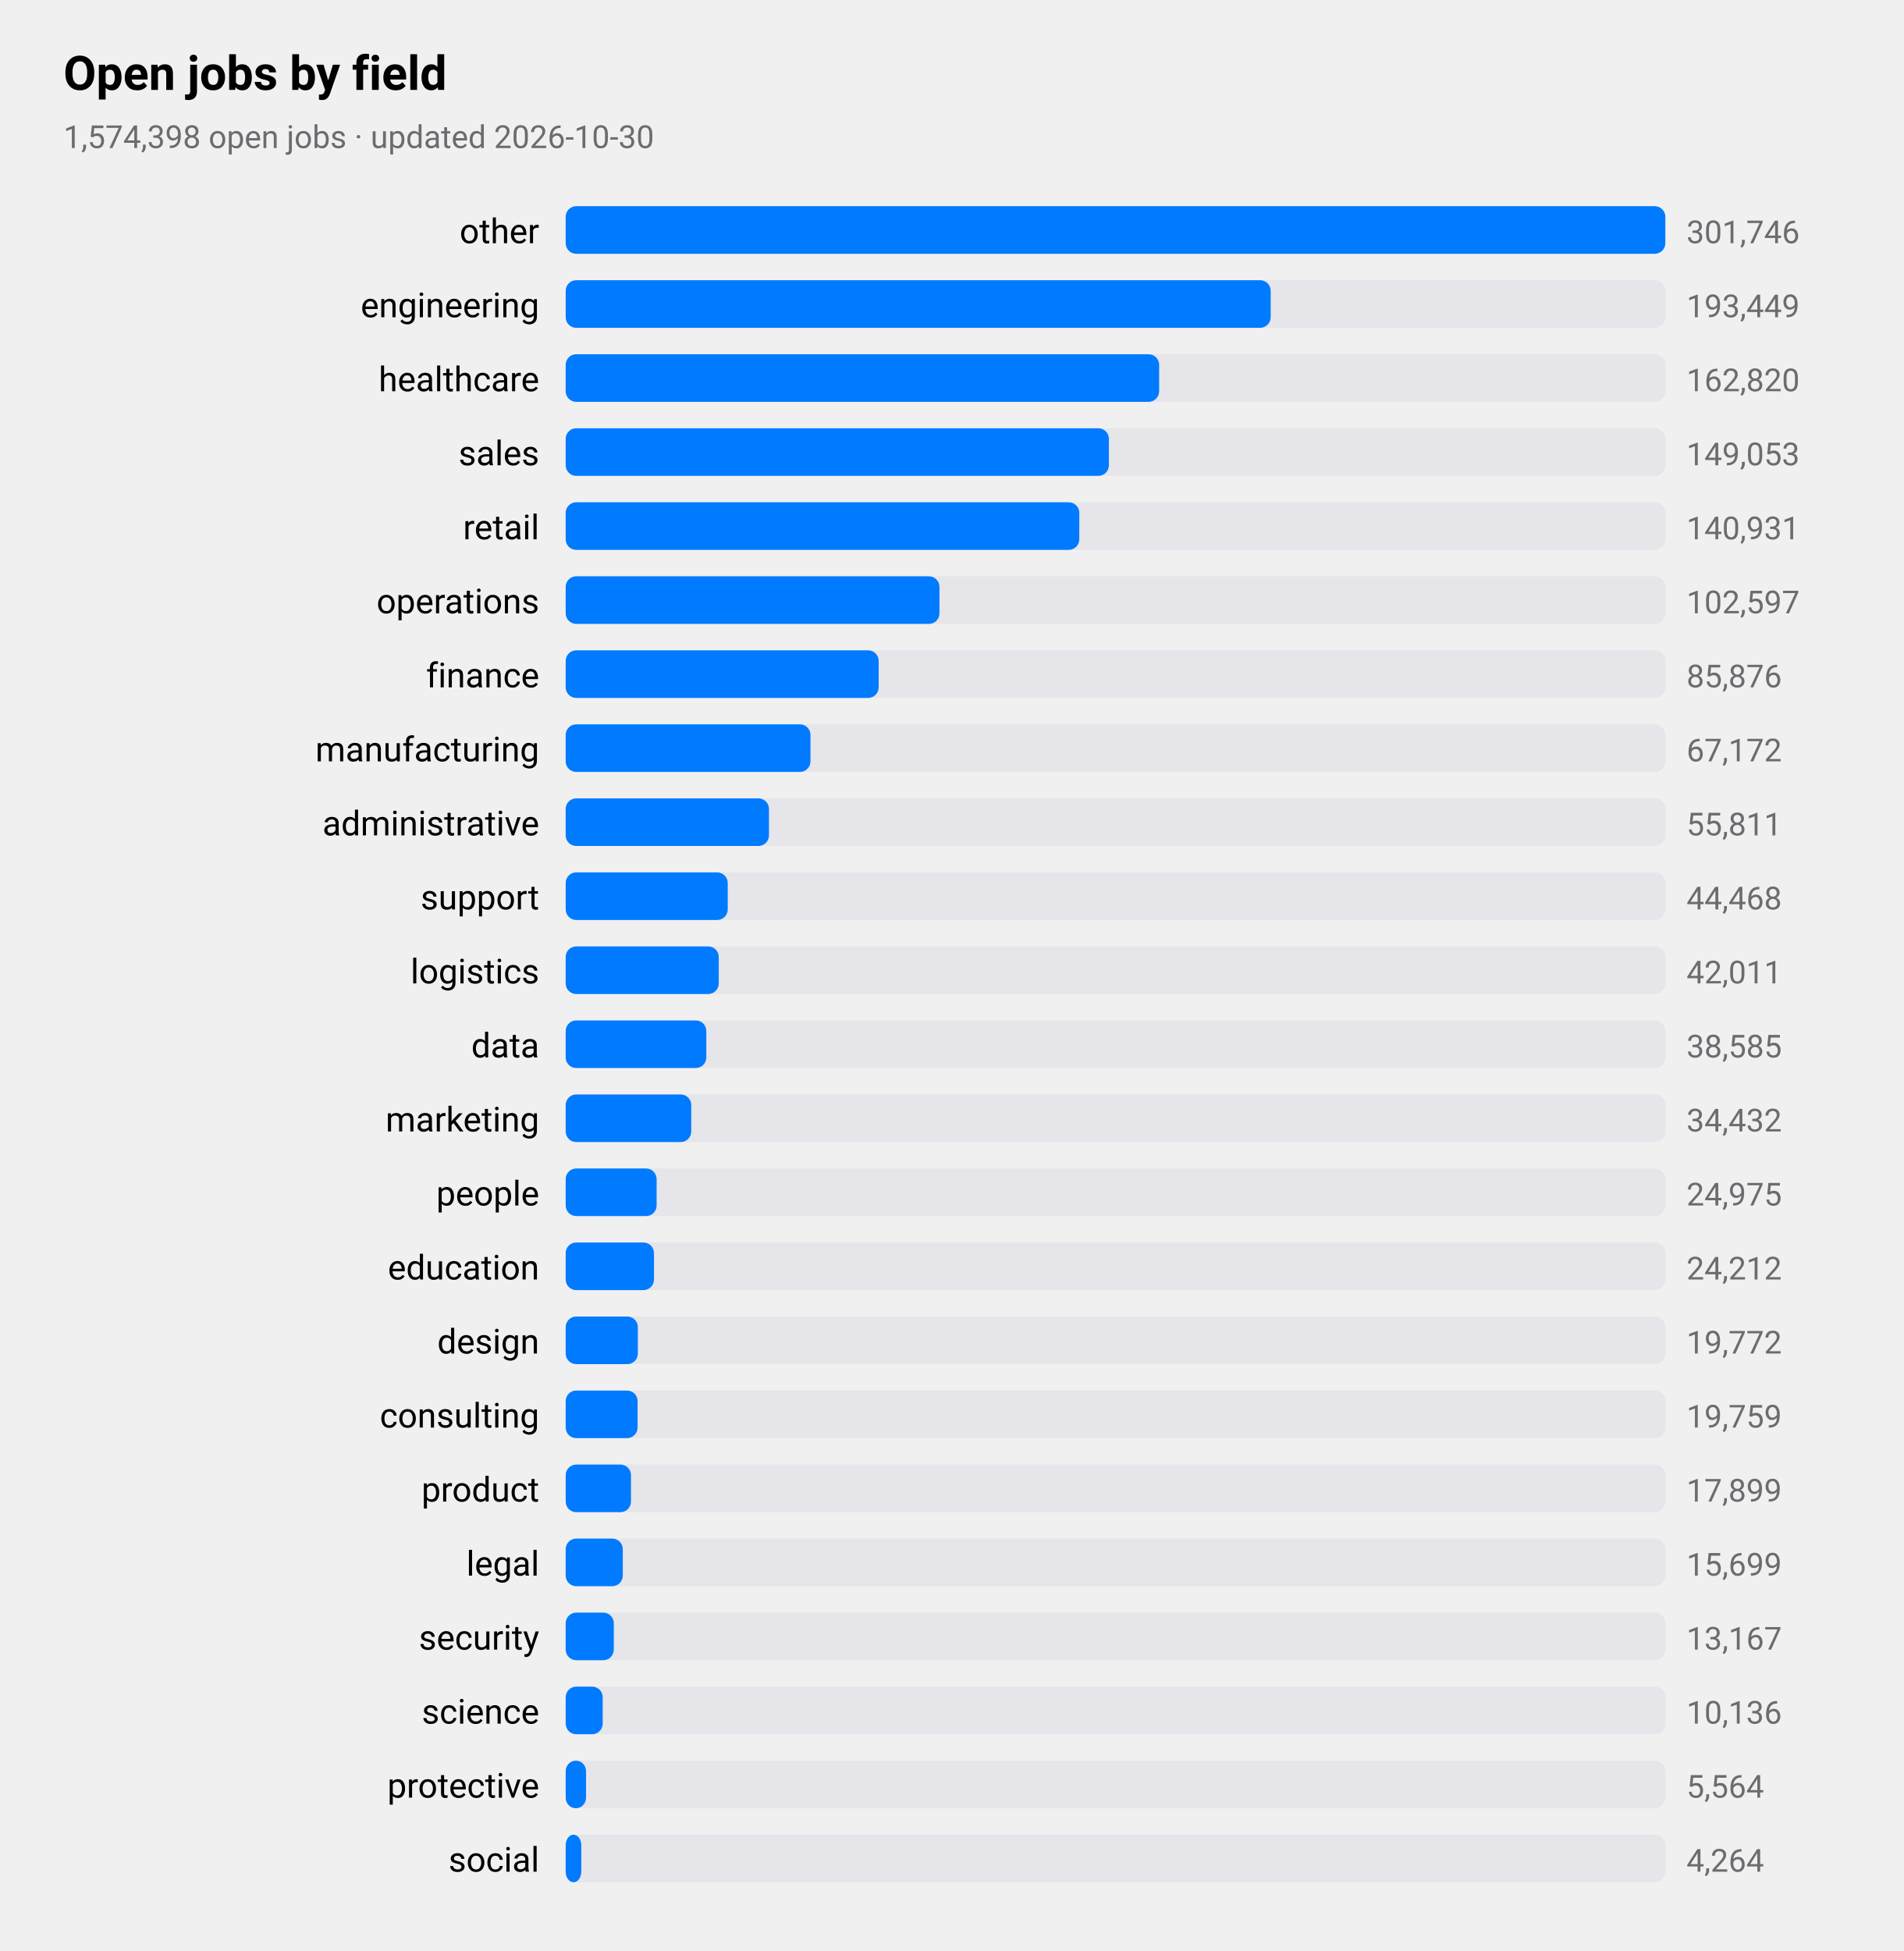
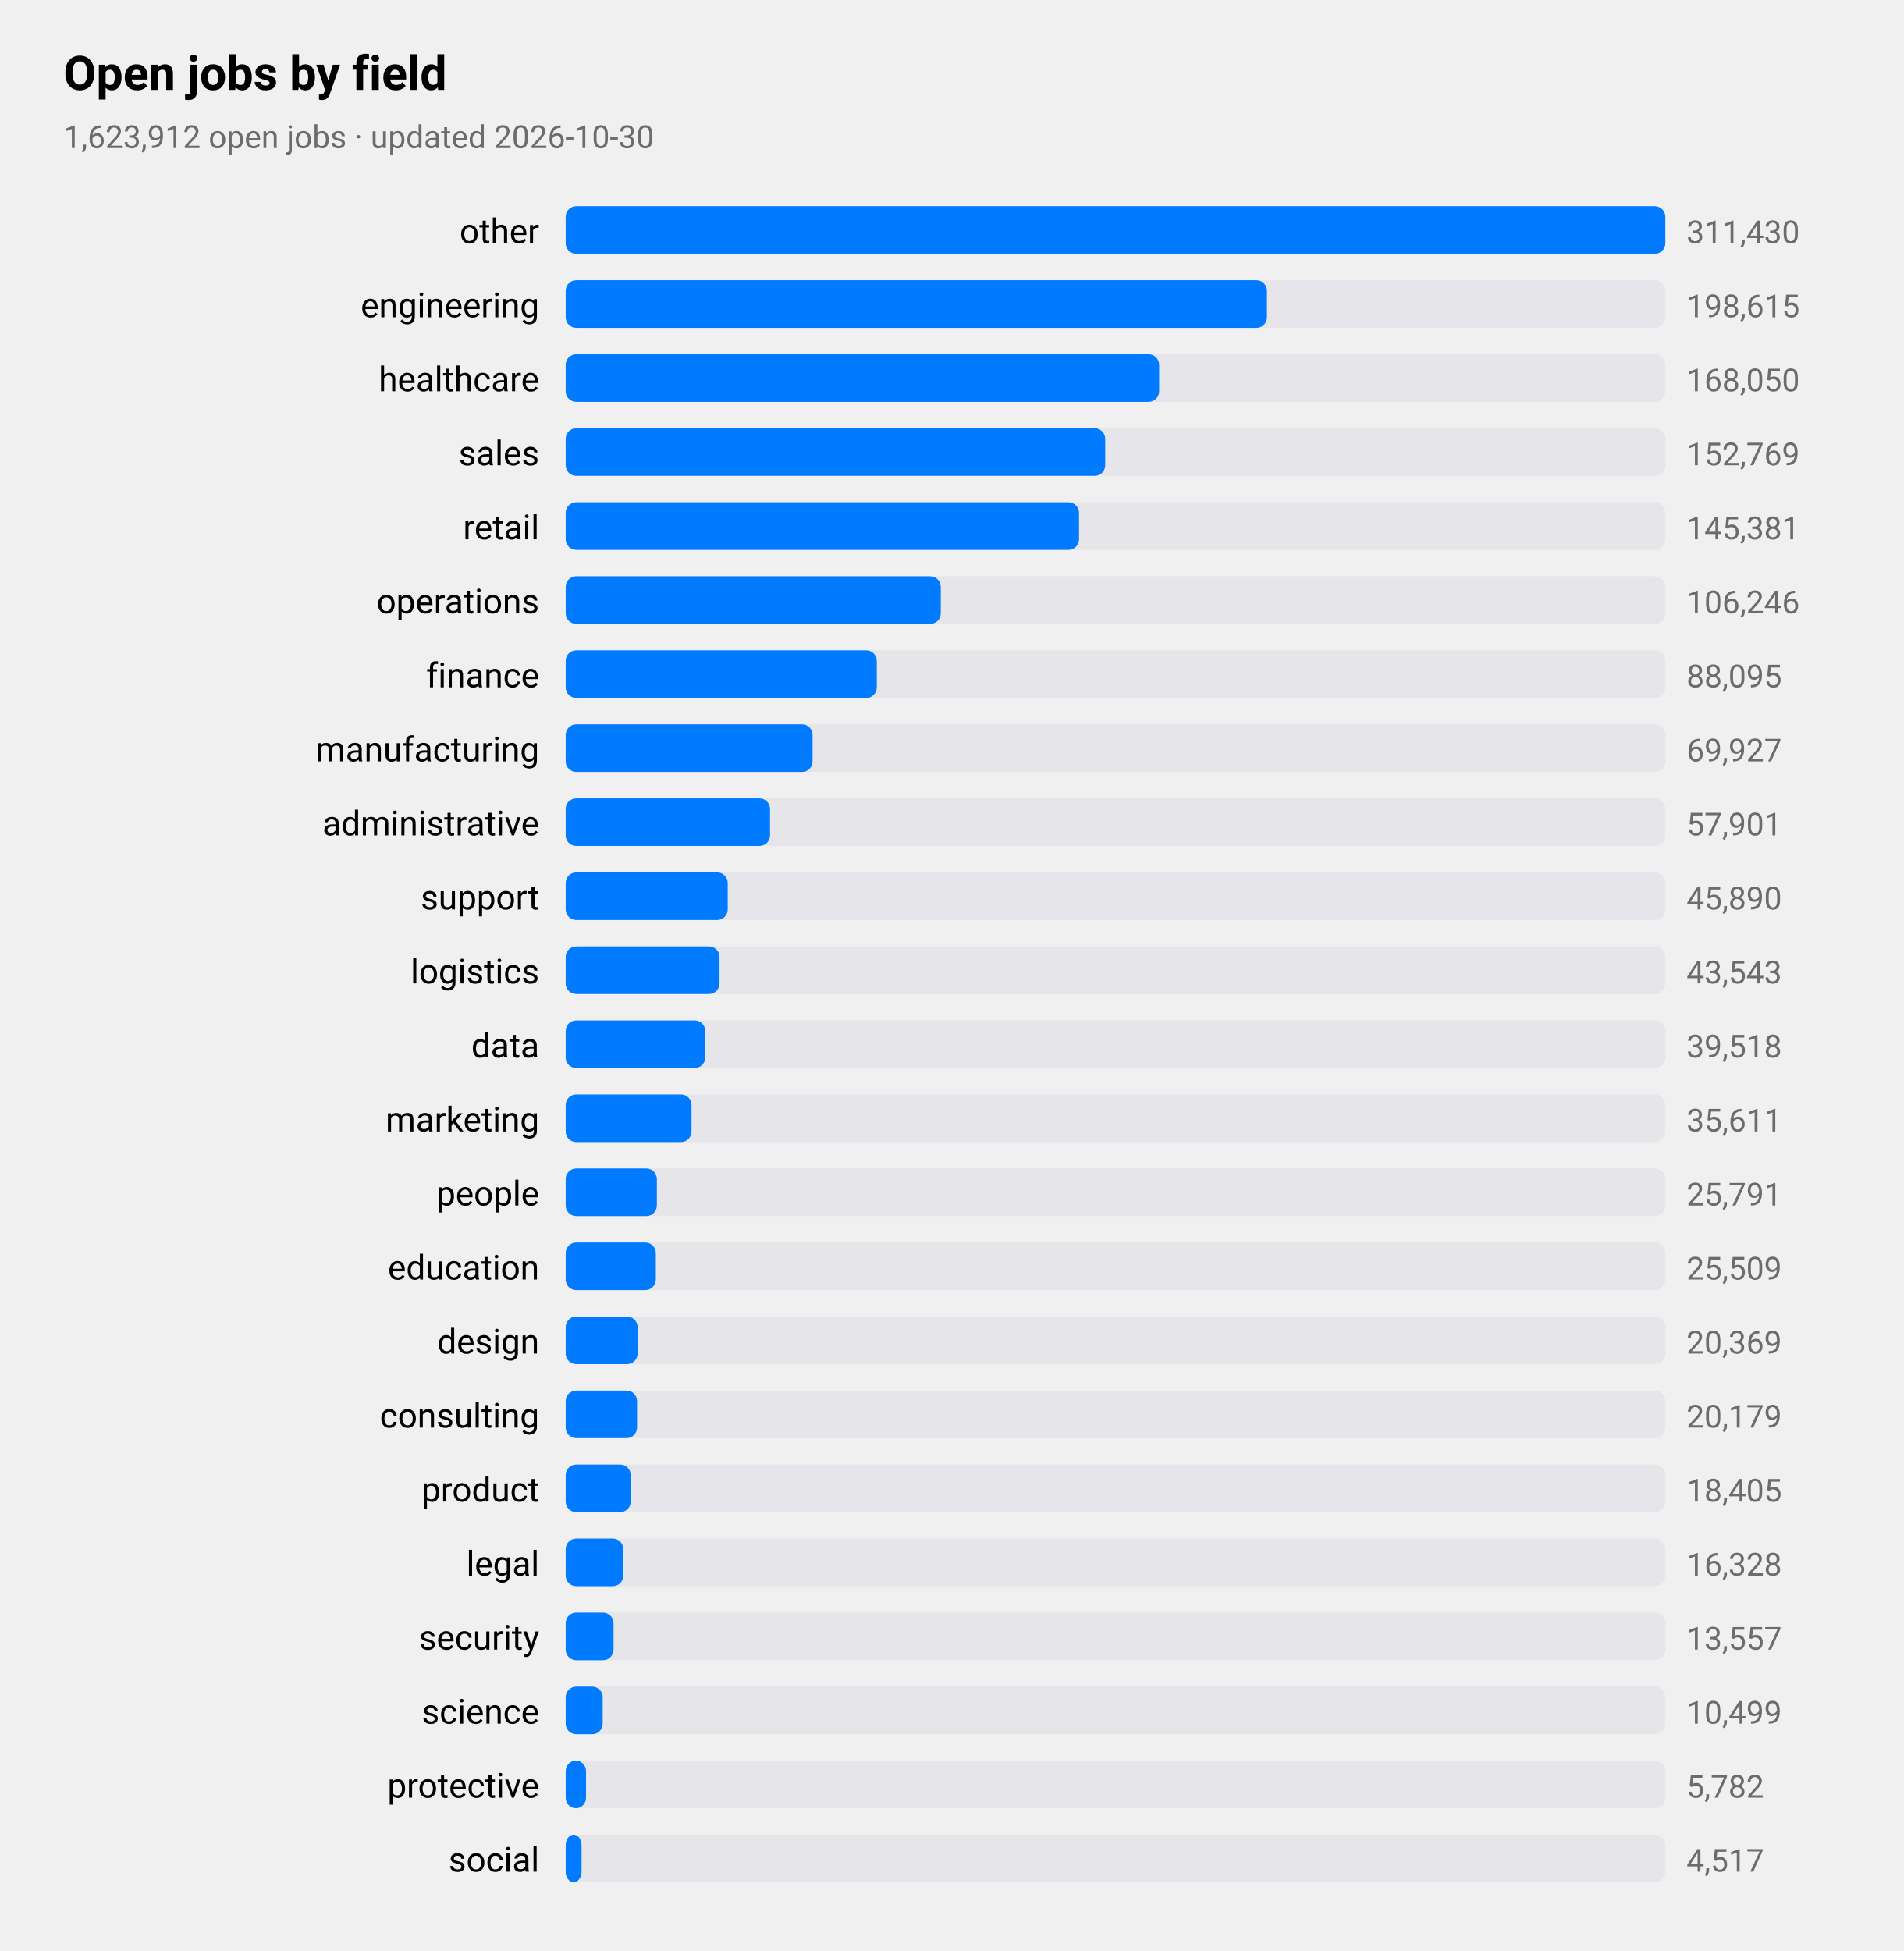
<svg xmlns="http://www.w3.org/2000/svg" viewBox="0 0 720 738" width="720" height="738" role="img" aria-label="Open jobs by field">
  <style>
text{font-family:-apple-system,BlinkMacSystemFont,"SF Pro Text","Helvetica Neue","Segoe UI",Roboto,sans-serif;fill:#000}
.sub,.val,.axis{fill:#6c6c70}.bar{fill:#007aff}.track{fill:#e5e5ea}.grid{stroke:#d1d1d6}
.l1{fill:none;stroke:#007aff;stroke-width:2.5}.d1{fill:#007aff}.l2{fill:none;stroke:#ff9500;stroke-width:2.5}.d2{fill:#ff9500}
.l3{fill:none;stroke:#34c759;stroke-width:2.5}.d3{fill:#34c759}.l4{fill:none;stroke:#af52de;stroke-width:2.5}.d4{fill:#af52de}
.l5{fill:none;stroke:#ff3b30;stroke-width:2.5}.d5{fill:#ff3b30}.l6{fill:none;stroke:#00b8d4;stroke-width:2.5}.d6{fill:#00b8d4}
@media(prefers-color-scheme:dark){text{fill:#fff}.sub,.val,.axis{fill:#98989d}.bar{fill:#0a84ff}.track{fill:#2c2c2e}.grid{stroke:#38383a}
.l1{stroke:#0a84ff}.d1{fill:#0a84ff}.l2{stroke:#ff9f0a}.d2{fill:#ff9f0a}
.l3{stroke:#30d158}.d3{fill:#30d158}.l4{stroke:#bf5af2}.d4{fill:#bf5af2}.l5{stroke:#ff453a}.d5{fill:#ff453a}.l6{stroke:#40cbe0}.d6{fill:#40cbe0}}
</style>
  <text x="24" y="34" font-size="18" font-weight="600">Open jobs by field</text>
-   <text class="sub" x="24" y="56" font-size="12">1,574,398 open jobs · updated 2026-10-30</text>
+   <text class="sub" x="24" y="56" font-size="12">1,623,912 open jobs · updated 2026-10-30</text>
  <text x="204" y="92" font-size="13" text-anchor="end">other</text>
  <rect class="track" x="214" y="78" width="416" height="18" rx="4" />
  <rect class="bar" x="214" y="78" width="416.0" height="18" rx="4" />
-   <text class="val" x="638" y="92" font-size="12">301,746</text>
+   <text class="val" x="638" y="92" font-size="12">311,430</text>
  <text x="204" y="120" font-size="13" text-anchor="end">engineering</text>
  <rect class="track" x="214" y="106" width="416" height="18" rx="4" />
-   <rect class="bar" x="214" y="106" width="266.7" height="18" rx="4" />
-   <text class="val" x="638" y="120" font-size="12">193,449</text>
+   <rect class="bar" x="214" y="106" width="265.3" height="18" rx="4" />
+   <text class="val" x="638" y="120" font-size="12">198,615</text>
  <text x="204" y="148" font-size="13" text-anchor="end">healthcare</text>
  <rect class="track" x="214" y="134" width="416" height="18" rx="4" />
  <rect class="bar" x="214" y="134" width="224.5" height="18" rx="4" />
-   <text class="val" x="638" y="148" font-size="12">162,820</text>
+   <text class="val" x="638" y="148" font-size="12">168,050</text>
  <text x="204" y="176" font-size="13" text-anchor="end">sales</text>
  <rect class="track" x="214" y="162" width="416" height="18" rx="4" />
-   <rect class="bar" x="214" y="162" width="205.5" height="18" rx="4" />
-   <text class="val" x="638" y="176" font-size="12">149,053</text>
+   <rect class="bar" x="214" y="162" width="204.1" height="18" rx="4" />
+   <text class="val" x="638" y="176" font-size="12">152,769</text>
  <text x="204" y="204" font-size="13" text-anchor="end">retail</text>
  <rect class="track" x="214" y="190" width="416" height="18" rx="4" />
-   <rect class="bar" x="214" y="190" width="194.3" height="18" rx="4" />
-   <text class="val" x="638" y="204" font-size="12">140,931</text>
+   <rect class="bar" x="214" y="190" width="194.2" height="18" rx="4" />
+   <text class="val" x="638" y="204" font-size="12">145,381</text>
  <text x="204" y="232" font-size="13" text-anchor="end">operations</text>
  <rect class="track" x="214" y="218" width="416" height="18" rx="4" />
-   <rect class="bar" x="214" y="218" width="141.4" height="18" rx="4" />
-   <text class="val" x="638" y="232" font-size="12">102,597</text>
+   <rect class="bar" x="214" y="218" width="141.9" height="18" rx="4" />
+   <text class="val" x="638" y="232" font-size="12">106,246</text>
  <text x="204" y="260" font-size="13" text-anchor="end">finance</text>
  <rect class="track" x="214" y="246" width="416" height="18" rx="4" />
-   <rect class="bar" x="214" y="246" width="118.4" height="18" rx="4" />
-   <text class="val" x="638" y="260" font-size="12">85,876</text>
+   <rect class="bar" x="214" y="246" width="117.7" height="18" rx="4" />
+   <text class="val" x="638" y="260" font-size="12">88,095</text>
  <text x="204" y="288" font-size="13" text-anchor="end">manufacturing</text>
  <rect class="track" x="214" y="274" width="416" height="18" rx="4" />
-   <rect class="bar" x="214" y="274" width="92.6" height="18" rx="4" />
-   <text class="val" x="638" y="288" font-size="12">67,172</text>
+   <rect class="bar" x="214" y="274" width="93.4" height="18" rx="4" />
+   <text class="val" x="638" y="288" font-size="12">69,927</text>
  <text x="204" y="316" font-size="13" text-anchor="end">administrative</text>
  <rect class="track" x="214" y="302" width="416" height="18" rx="4" />
-   <rect class="bar" x="214" y="302" width="76.9" height="18" rx="4" />
-   <text class="val" x="638" y="316" font-size="12">55,811</text>
+   <rect class="bar" x="214" y="302" width="77.3" height="18" rx="4" />
+   <text class="val" x="638" y="316" font-size="12">57,901</text>
  <text x="204" y="344" font-size="13" text-anchor="end">support</text>
  <rect class="track" x="214" y="330" width="416" height="18" rx="4" />
  <rect class="bar" x="214" y="330" width="61.3" height="18" rx="4" />
-   <text class="val" x="638" y="344" font-size="12">44,468</text>
+   <text class="val" x="638" y="344" font-size="12">45,890</text>
  <text x="204" y="372" font-size="13" text-anchor="end">logistics</text>
  <rect class="track" x="214" y="358" width="416" height="18" rx="4" />
-   <rect class="bar" x="214" y="358" width="57.9" height="18" rx="4" />
-   <text class="val" x="638" y="372" font-size="12">42,011</text>
+   <rect class="bar" x="214" y="358" width="58.2" height="18" rx="4" />
+   <text class="val" x="638" y="372" font-size="12">43,543</text>
  <text x="204" y="400" font-size="13" text-anchor="end">data</text>
  <rect class="track" x="214" y="386" width="416" height="18" rx="4" />
-   <rect class="bar" x="214" y="386" width="53.2" height="18" rx="4" />
-   <text class="val" x="638" y="400" font-size="12">38,585</text>
+   <rect class="bar" x="214" y="386" width="52.8" height="18" rx="4" />
+   <text class="val" x="638" y="400" font-size="12">39,518</text>
  <text x="204" y="428" font-size="13" text-anchor="end">marketing</text>
  <rect class="track" x="214" y="414" width="416" height="18" rx="4" />
-   <rect class="bar" x="214" y="414" width="47.5" height="18" rx="4" />
-   <text class="val" x="638" y="428" font-size="12">34,432</text>
+   <rect class="bar" x="214" y="414" width="47.6" height="18" rx="4" />
+   <text class="val" x="638" y="428" font-size="12">35,611</text>
  <text x="204" y="456" font-size="13" text-anchor="end">people</text>
  <rect class="track" x="214" y="442" width="416" height="18" rx="4" />
-   <rect class="bar" x="214" y="442" width="34.4" height="18" rx="4" />
-   <text class="val" x="638" y="456" font-size="12">24,975</text>
+   <rect class="bar" x="214" y="442" width="34.5" height="18" rx="4" />
+   <text class="val" x="638" y="456" font-size="12">25,791</text>
  <text x="204" y="484" font-size="13" text-anchor="end">education</text>
  <rect class="track" x="214" y="470" width="416" height="18" rx="4" />
-   <rect class="bar" x="214" y="470" width="33.4" height="18" rx="4" />
-   <text class="val" x="638" y="484" font-size="12">24,212</text>
+   <rect class="bar" x="214" y="470" width="34.1" height="18" rx="4" />
+   <text class="val" x="638" y="484" font-size="12">25,509</text>
  <text x="204" y="512" font-size="13" text-anchor="end">design</text>
  <rect class="track" x="214" y="498" width="416" height="18" rx="4" />
-   <rect class="bar" x="214" y="498" width="27.3" height="18" rx="4" />
-   <text class="val" x="638" y="512" font-size="12">19,772</text>
+   <rect class="bar" x="214" y="498" width="27.2" height="18" rx="4" />
+   <text class="val" x="638" y="512" font-size="12">20,369</text>
  <text x="204" y="540" font-size="13" text-anchor="end">consulting</text>
  <rect class="track" x="214" y="526" width="416" height="18" rx="4" />
-   <rect class="bar" x="214" y="526" width="27.2" height="18" rx="4" />
-   <text class="val" x="638" y="540" font-size="12">19,759</text>
+   <rect class="bar" x="214" y="526" width="27.0" height="18" rx="4" />
+   <text class="val" x="638" y="540" font-size="12">20,179</text>
  <text x="204" y="568" font-size="13" text-anchor="end">product</text>
  <rect class="track" x="214" y="554" width="416" height="18" rx="4" />
-   <rect class="bar" x="214" y="554" width="24.7" height="18" rx="4" />
-   <text class="val" x="638" y="568" font-size="12">17,899</text>
+   <rect class="bar" x="214" y="554" width="24.6" height="18" rx="4" />
+   <text class="val" x="638" y="568" font-size="12">18,405</text>
  <text x="204" y="596" font-size="13" text-anchor="end">legal</text>
  <rect class="track" x="214" y="582" width="416" height="18" rx="4" />
-   <rect class="bar" x="214" y="582" width="21.6" height="18" rx="4" />
-   <text class="val" x="638" y="596" font-size="12">15,699</text>
+   <rect class="bar" x="214" y="582" width="21.8" height="18" rx="4" />
+   <text class="val" x="638" y="596" font-size="12">16,328</text>
  <text x="204" y="624" font-size="13" text-anchor="end">security</text>
  <rect class="track" x="214" y="610" width="416" height="18" rx="4" />
-   <rect class="bar" x="214" y="610" width="18.2" height="18" rx="4" />
-   <text class="val" x="638" y="624" font-size="12">13,167</text>
+   <rect class="bar" x="214" y="610" width="18.1" height="18" rx="4" />
+   <text class="val" x="638" y="624" font-size="12">13,557</text>
  <text x="204" y="652" font-size="13" text-anchor="end">science</text>
  <rect class="track" x="214" y="638" width="416" height="18" rx="4" />
  <rect class="bar" x="214" y="638" width="14.0" height="18" rx="4" />
-   <text class="val" x="638" y="652" font-size="12">10,136</text>
+   <text class="val" x="638" y="652" font-size="12">10,499</text>
  <text x="204" y="680" font-size="13" text-anchor="end">protective</text>
  <rect class="track" x="214" y="666" width="416" height="18" rx="4" />
  <rect class="bar" x="214" y="666" width="7.7" height="18" rx="4" />
-   <text class="val" x="638" y="680" font-size="12">5,564</text>
+   <text class="val" x="638" y="680" font-size="12">5,782</text>
  <text x="204" y="708" font-size="13" text-anchor="end">social</text>
  <rect class="track" x="214" y="694" width="416" height="18" rx="4" />
-   <rect class="bar" x="214" y="694" width="5.9" height="18" rx="4" />
-   <text class="val" x="638" y="708" font-size="12">4,264</text>
+   <rect class="bar" x="214" y="694" width="6.0" height="18" rx="4" />
+   <text class="val" x="638" y="708" font-size="12">4,517</text>
</svg>
